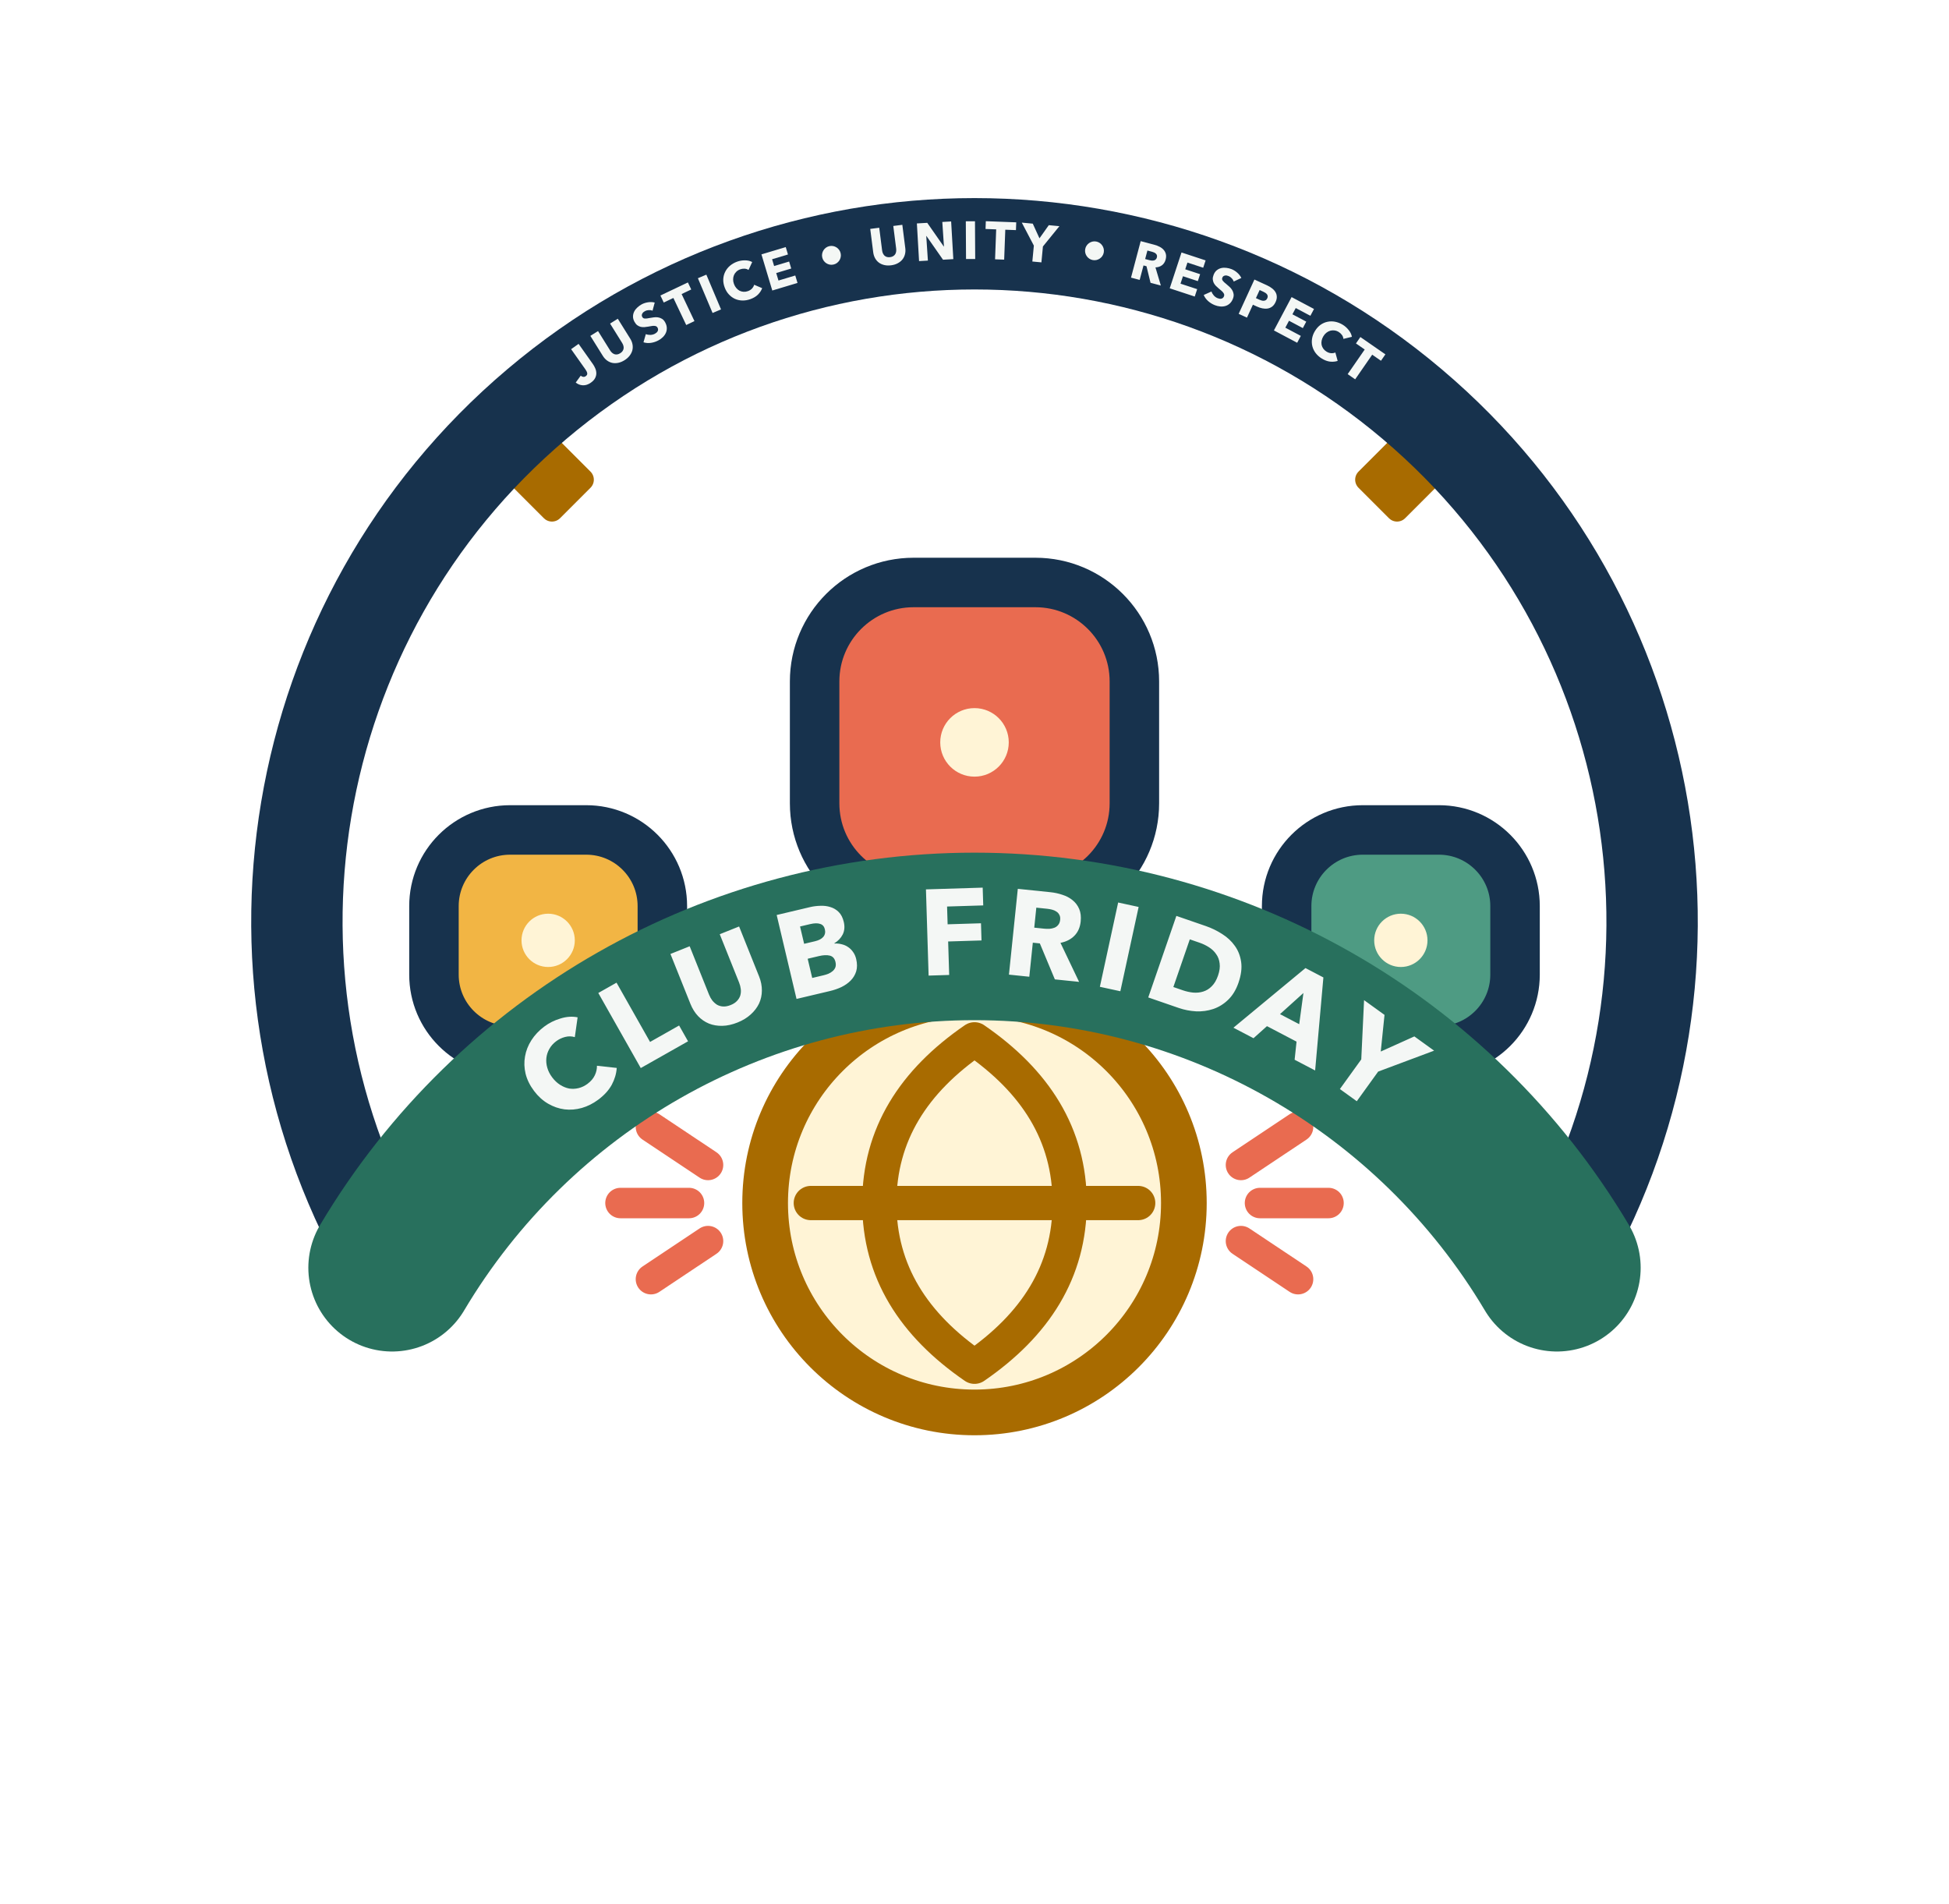
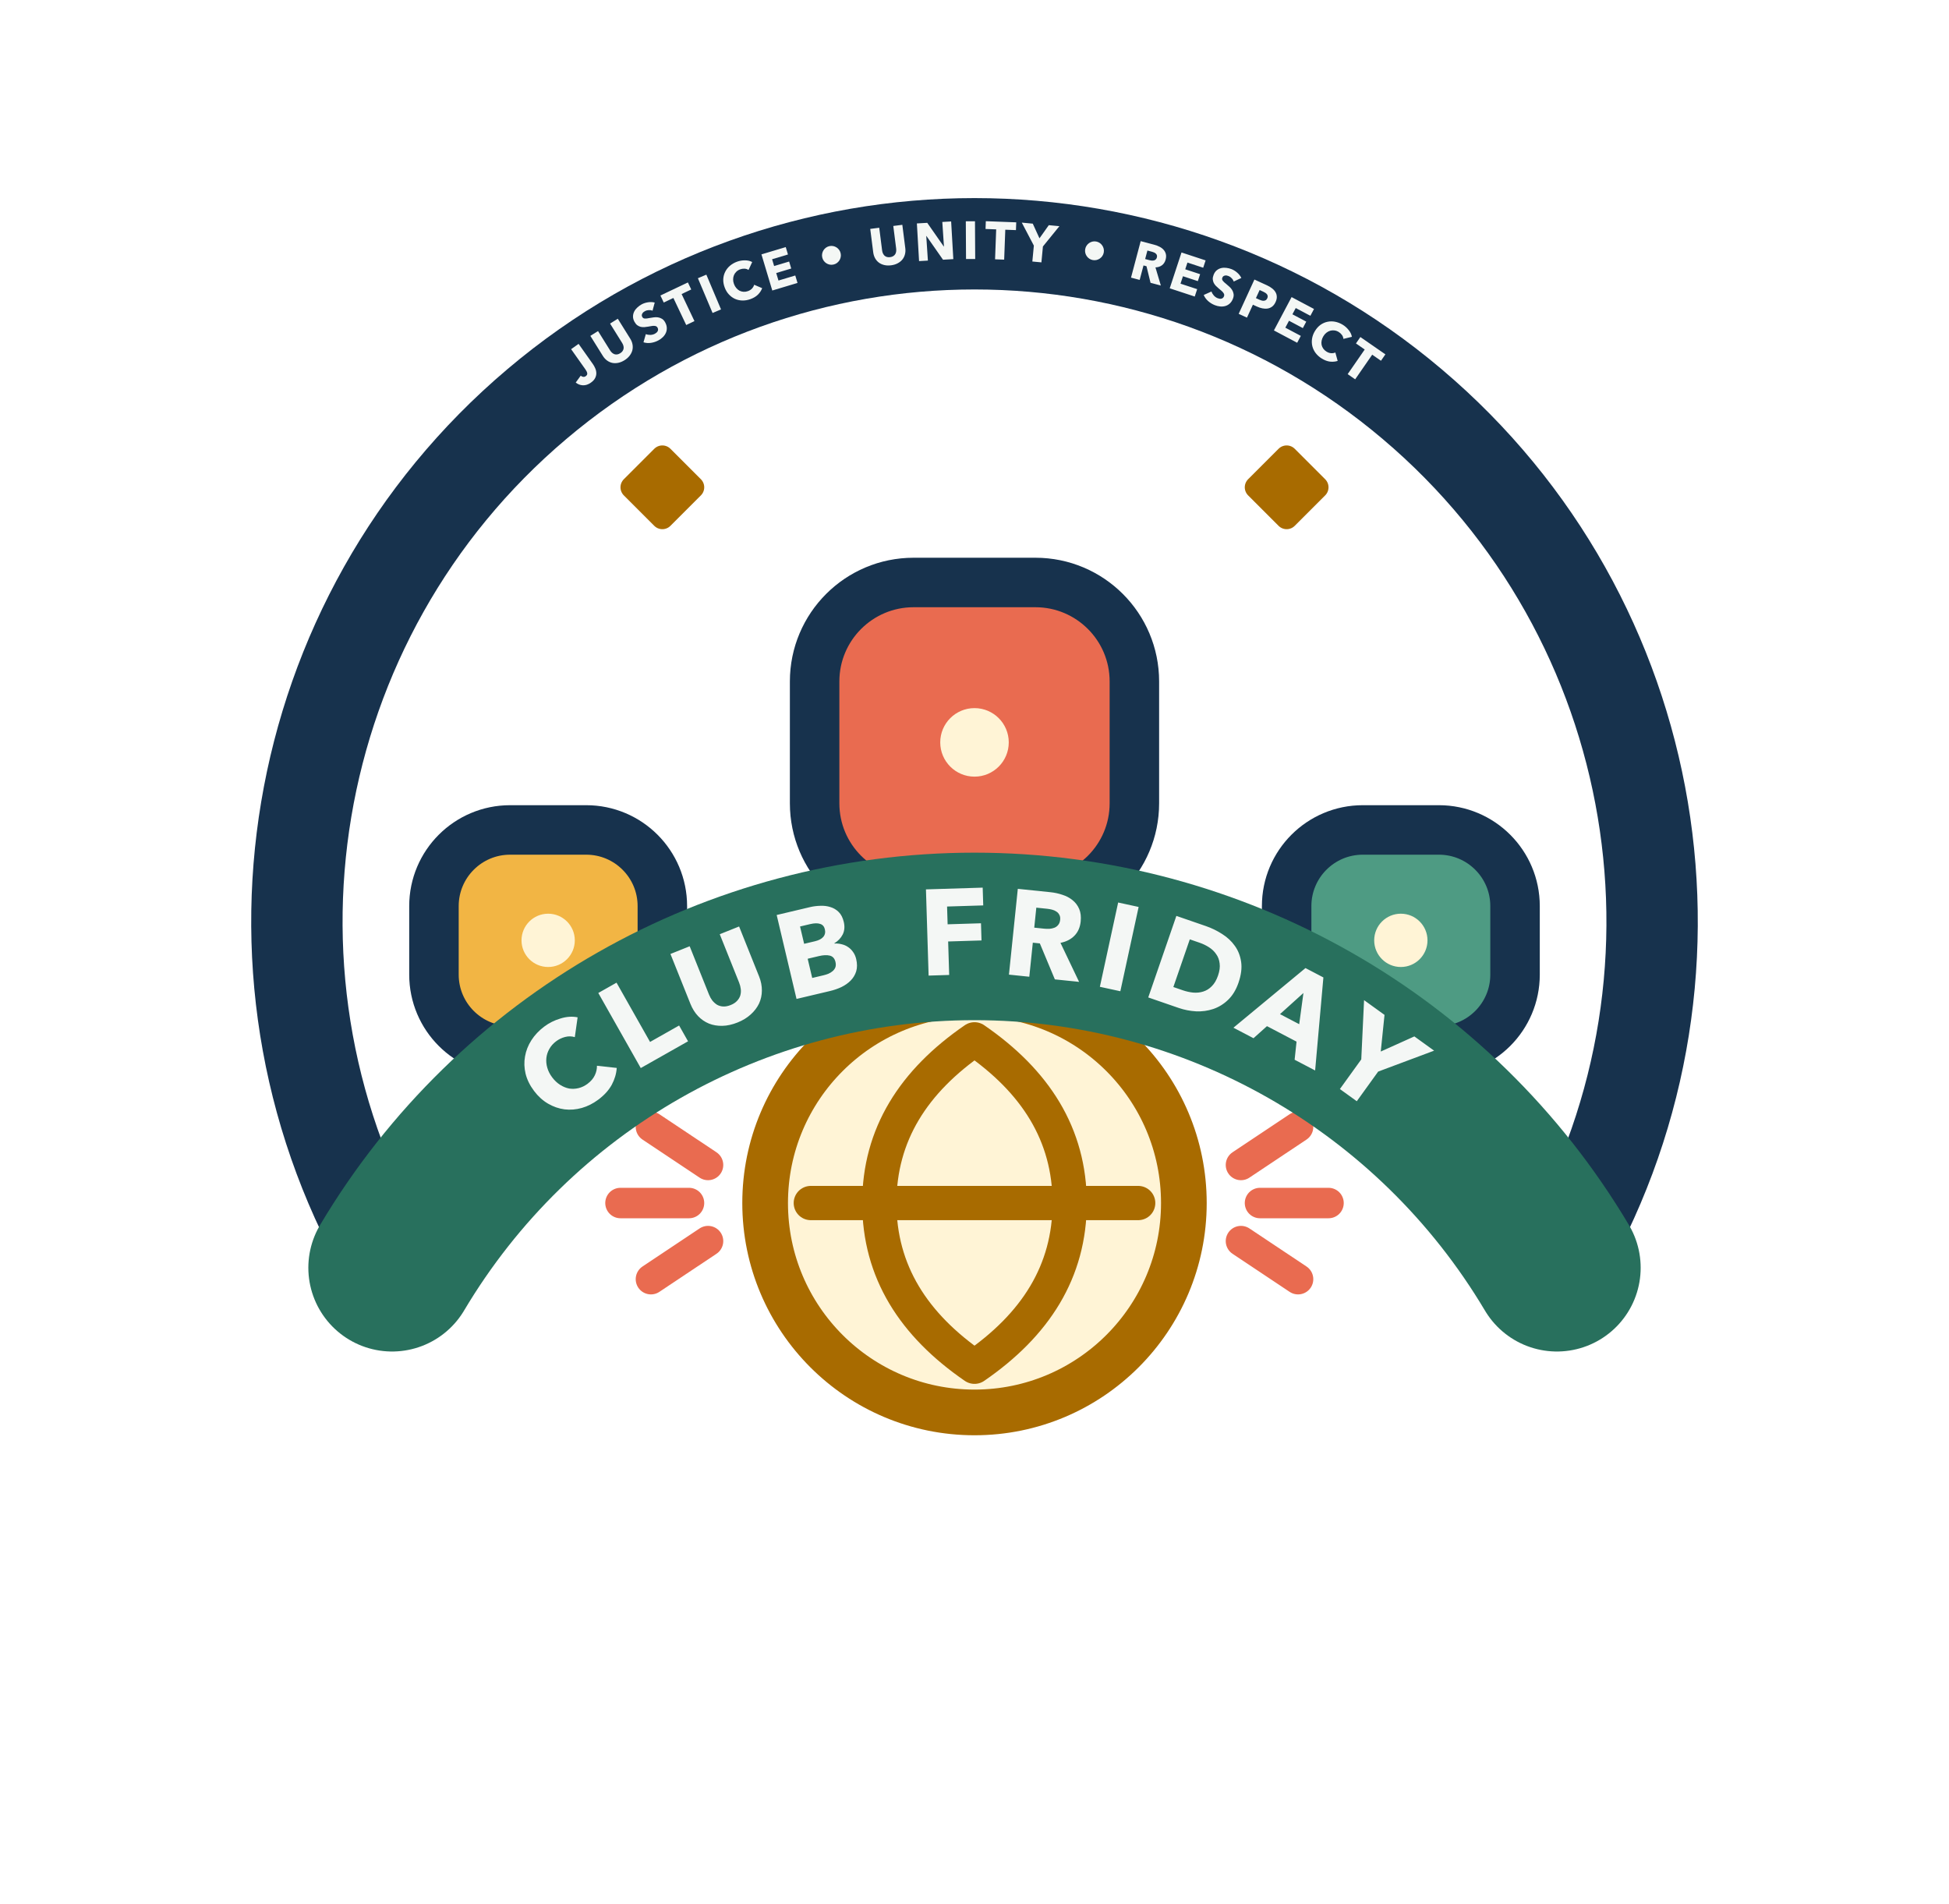
<svg xmlns="http://www.w3.org/2000/svg" viewBox="0 0 512 500" role="img" aria-labelledby="title desc" version="1.1" id="svg15">
  <g stroke="#17324D" stroke-width="13" stroke-linecap="round" stroke-linejoin="round" id="g8">
    <path fill="none" stroke="#17324D" d="M103 333a178 178 0 1 1 306 0" id="path1" />
    <g id="younger-member" aria-label="younger-member">
      <rect x="114" y="218" width="60" height="58" rx="20" fill="#F2B544" stroke="#17324D" id="rect1" />
      <circle cx="144" cy="247" r="7" fill="#FFF4D6" stroke="none" id="circle1" />
    </g>
    <g id="adult-member" aria-label="adult-member">
      <rect x="214" y="153" width="84" height="84" rx="26" fill="#E96B50" stroke="#17324D" id="rect2" />
      <circle cx="256" cy="195" r="9" fill="#FFF4D6" stroke="none" id="circle2" />
    </g>
    <g id="older-member" aria-label="older-member">
      <rect x="338" y="218" width="60" height="58" rx="20" fill="#4E9B83" stroke="#17324D" id="rect3" />
      <circle cx="368" cy="247" r="7" fill="#FFF4D6" stroke="none" id="circle3" />
    </g>
    <circle cx="256" cy="316" r="55" fill="#FFF4D6" stroke="#A86B00" stroke-width="12" id="circle4" />
    <path fill="none" stroke="#A86B00" stroke-width="9" d="M256 273c-16 11-25 25-25 43s9 32 25 43m0-86c16 11 25 25 25 43s-9 32-25 43m-43-43h86" id="path4" />
    <path fill="none" stroke="#E96B50" stroke-width="8" d="M181 316h-18M186 306l-15-10M186 326l-15 10M331 316h18M326 306l15-10M326 326l15 10" id="path5" />
    <path fill="none" stroke="#28705D" d="M103 333a178 178 0 0 1 306 0" id="path6" />
-     <path fill="#A86B00" stroke="#A86B00" stroke-width="6" d="m145 118 8 8-8 8-8-8z" id="path7" />
-     <path fill="#A86B00" stroke="#A86B00" stroke-width="6" d="m367 118 8 8-8 8-8-8z" id="path8" />
+     <path fill="#A86B00" stroke="#A86B00" stroke-width="6" d="m174 120 8 8-8 8-8-8z" id="path7" />
+     <path fill="#A86B00" stroke="#A86B00" stroke-width="6" d="m338 120 8 8-8 8-8-8z" id="path8" />
  </g>
  <defs id="defs8">
    <path id="motto-arc" d="M103 333a178 178 0 1 1 306 0" />
    <path id="name-arc" d="M103 333a178 178 0 0 1 306 0" />
  </defs>
  <path d="M103 333a178 178 0 1 1 306 0" fill="none" stroke="#17324D" stroke-width="24" stroke-linecap="round" id="path9" />
  <path d="M103 333a178 178 0 0 1 306 0" fill="none" stroke="#28705D" stroke-width="44" stroke-linecap="round" id="path10" />
  <g font-family="Avenir Next, Trebuchet MS, Arial, sans-serif" text-anchor="middle" id="g15">
    <g id="text14" style="font-weight:700;font-size:14px;letter-spacing:1.5" aria-label="JUSTICE•UNITY•RESPECT">
      <path style="fill:#f4f7f5" d="m 155.767,95.652 q 0.34,0.48 0.597,1.087 0.269,0.598 0.287,1.254 0.022,0.636 -0.302,1.294 -0.312,0.65 -1.135,1.232 -1.029,0.728 -2.086,0.687 -1.066,-0.052 -1.885,-0.724 l 1.313,-1.804 q 0.306,0.263 0.65,0.312 0.355,0.041 0.663,-0.178 0.48,-0.34 0.394,-0.776 -0.074,-0.445 -0.455,-0.982 l -3.777,-5.337 1.966,-1.391 3.769,5.325 z m 9.796,-6.688 q 0.474,0.76 0.605,1.553 0.136,0.773 -0.058,1.521 -0.201,0.736 -0.723,1.408 -0.51,0.664 -1.329,1.175 -0.832,0.519 -1.652,0.684 -0.821,0.165 -1.558,0.015 -0.745,-0.163 -1.379,-0.625 -0.642,-0.474 -1.116,-1.234 l -3.267,-5.239 2.02,-1.259 3.163,5.073 q 0.215,0.345 0.491,0.602 0.288,0.25 0.621,0.388 0.338,0.119 0.724,0.076 0.398,-0.05 0.825,-0.317 0.428,-0.267 0.636,-0.594 0.22,-0.335 0.262,-0.691 0.035,-0.368 -0.075,-0.729 -0.109,-0.361 -0.324,-0.705 l -3.163,-5.073 2.031,-1.267 3.267,5.239 z m 5.857,-7.349 q -0.458,-0.198 -1.008,-0.154 -0.544,0.025 -0.95,0.245 -0.209,0.114 -0.411,0.271 -0.189,0.15 -0.301,0.355 -0.119,0.192 -0.148,0.431 -0.024,0.22 0.116,0.478 0.12,0.221 0.287,0.322 0.179,0.094 0.411,0.111 0.245,0.011 0.544,-0.025 0.293,-0.047 0.654,-0.116 0.523,-0.093 1.103,-0.169 0.573,-0.088 1.127,-0.007 0.554,0.082 1.053,0.384 0.492,0.29 0.846,0.942 0.407,0.751 0.425,1.458 0.023,0.688 -0.251,1.299 -0.274,0.611 -0.783,1.11 -0.509,0.5 -1.149,0.847 -0.935,0.508 -1.982,0.662 -1.054,0.142 -1.96,-0.147 l 0.616,-2.151 q 0.534,0.22 1.197,0.21 0.669,-0.029 1.186,-0.309 0.234,-0.127 0.429,-0.296 0.195,-0.169 0.295,-0.367 0.112,-0.204 0.11,-0.442 -0.002,-0.238 -0.142,-0.496 -0.134,-0.246 -0.35,-0.352 -0.217,-0.105 -0.524,-0.114 -0.302,-0.027 -0.706,0.049 -0.399,0.057 -0.903,0.156 -0.492,0.092 -0.998,0.128 -0.494,0.029 -0.967,-0.08 -0.468,-0.128 -0.885,-0.427 -0.412,-0.318 -0.732,-0.909 -0.394,-0.726 -0.379,-1.403 0.015,-0.677 0.314,-1.27 0.299,-0.593 0.822,-1.068 0.516,-0.487 1.131,-0.821 0.738,-0.401 1.648,-0.544 0.922,-0.15 1.788,0.065 z m 7.638,-4.377 3.375,7.107 -2.163,1.027 -3.375,-7.107 -2.529,1.201 -0.877,-1.846 7.221,-3.43 0.877,1.846 z m 8.136,4.973 -3.856,-9.131 2.218,-0.937 3.856,9.131 z M 200.224,75.696 q -0.358,0.936 -1.11,1.689 -0.758,0.74 -1.941,1.174 -1.078,0.395 -2.128,0.377 -1.037,-0.022 -1.944,-0.421 -0.911,-0.412 -1.625,-1.179 -0.714,-0.767 -1.113,-1.858 -0.41,-1.117 -0.361,-2.164 0.062,-1.052 0.514,-1.933 0.447,-0.895 1.242,-1.574 0.795,-0.679 1.86,-1.069 0.986,-0.361 2.062,-0.353 1.085,-0.01 1.922,0.444 l -0.966,2.084 q -0.474,-0.318 -1.064,-0.341 -0.59,-0.022 -1.129,0.175 -0.592,0.217 -1.009,0.623 -0.409,0.389 -0.624,0.9 -0.215,0.511 -0.22,1.109 -0.009,0.585 0.217,1.203 0.231,0.631 0.621,1.084 0.39,0.454 0.871,0.709 0.49,0.238 1.053,0.27 0.563,0.032 1.142,-0.18 0.67,-0.246 1.074,-0.692 0.403,-0.446 0.551,-0.977 l 2.104,0.899 z m 2.656,0.613 -2.85,-9.493 6.383,-1.916 0.584,1.944 -4.17,1.252 0.535,1.783 3.942,-1.183 0.551,1.837 -3.942,1.183 0.592,1.971 4.412,-1.324 0.588,1.958 z" id="path15" />
      <path style="fill:#f4f7f5" d="m 220.84,66.548 q 0.109,0.506 0.011,0.986 -0.098,0.479 -0.355,0.878 -0.258,0.399 -0.655,0.685 -0.397,0.286 -0.903,0.395 -0.506,0.109 -0.986,0.011 -0.479,-0.098 -0.878,-0.355 -0.399,-0.258 -0.685,-0.655 -0.286,-0.397 -0.395,-0.903 -0.109,-0.506 -0.011,-0.986 0.098,-0.479 0.355,-0.878 0.258,-0.399 0.655,-0.685 0.397,-0.286 0.903,-0.395 0.506,-0.109 0.986,-0.011 0.479,0.098 0.878,0.355 0.399,0.258 0.685,0.655 0.286,0.397 0.395,0.903 z" id="path16" />
      <path style="fill:#f4f7f5" d="m 237.819,65.176 q 0.113,0.889 -0.099,1.664 -0.2,0.759 -0.688,1.358 -0.49,0.584 -1.245,0.977 -0.741,0.39 -1.699,0.512 -0.972,0.124 -1.787,-0.069 -0.815,-0.193 -1.422,-0.638 -0.609,-0.459 -0.992,-1.144 -0.385,-0.699 -0.498,-1.588 l -0.778,-6.125 2.361,-0.3 0.754,5.93 q 0.051,0.403 0.194,0.752 0.157,0.347 0.402,0.612 0.258,0.25 0.626,0.372 0.382,0.121 0.882,0.057 0.5,-0.064 0.826,-0.274 0.34,-0.213 0.527,-0.519 0.185,-0.32 0.236,-0.693 0.051,-0.373 1.6e-4,-0.776 l -0.754,-5.93 2.375,-0.302 0.778,6.125 z m 9.907,3.044 -4.358,-6.24 -0.042,0.002 0.431,6.468 -2.32,0.134 -0.573,-9.895 2.725,-0.158 4.343,6.227 0.042,-0.002 -0.43,-6.454 2.32,-0.134 0.573,9.895 z m 6.05,-0.178 -0.058,-9.912 2.408,-0.014 0.058,9.912 z m 10.313,-7.703 -0.295,7.862 -2.392,-0.09 0.295,-7.862 -2.798,-0.105 0.076,-2.043 7.988,0.299 -0.076,2.043 z m 9.886,4.398 -0.397,4.181 -2.383,-0.226 0.397,-4.181 -3.168,-6.038 2.885,0.274 1.758,3.851 2.451,-3.452 2.787,0.264 z" id="path17" />
      <path style="fill:#f4f7f5" d="m 289.958,66.311 q -0.091,0.51 -0.363,0.916 -0.272,0.406 -0.662,0.678 -0.39,0.272 -0.865,0.386 -0.476,0.114 -0.985,0.023 -0.51,-0.091 -0.916,-0.363 -0.406,-0.272 -0.678,-0.662 -0.272,-0.39 -0.386,-0.865 -0.114,-0.476 -0.023,-0.985 0.091,-0.51 0.363,-0.916 0.272,-0.406 0.662,-0.678 0.39,-0.272 0.865,-0.386 0.476,-0.114 0.985,-0.023 0.51,0.091 0.916,0.363 0.406,0.272 0.678,0.662 0.272,0.39 0.386,0.865 0.114,0.476 0.023,0.985 z" id="path18" />
      <path style="fill:#f4f7f5" d="m 302.245,74.283 -1.062,-4.352 -0.785,-0.208 -1.009,3.802 -2.273,-0.603 2.542,-9.581 3.654,0.969 q 0.69,0.183 1.3,0.504 0.627,0.311 1.052,0.786 0.438,0.478 0.602,1.116 0.164,0.637 -0.055,1.463 -0.258,0.974 -0.962,1.497 -0.704,0.523 -1.713,0.56 l 1.416,4.764 z m 1.668,-6.669 q 0.09,-0.338 -0.005,-0.581 -0.078,-0.252 -0.279,-0.422 -0.184,-0.179 -0.458,-0.295 -0.26,-0.112 -0.517,-0.181 l -1.231,-0.327 -0.592,2.233 1.096,0.291 q 0.284,0.075 0.593,0.114 0.312,0.025 0.588,-0.032 0.276,-0.057 0.486,-0.248 0.223,-0.187 0.32,-0.552 z m 3.372,8.118 3.096,-9.416 6.331,2.082 -0.634,1.928 -4.136,-1.36 -0.582,1.769 3.91,1.286 -0.599,1.822 -3.91,-1.286 -0.643,1.955 4.376,1.439 -0.638,1.942 z m 16.807,-1.778 q -0.144,-0.477 -0.531,-0.87 -0.369,-0.4 -0.8,-0.569 -0.222,-0.087 -0.472,-0.14 -0.237,-0.048 -0.465,-0.002 -0.223,0.033 -0.425,0.164 -0.184,0.124 -0.291,0.397 -0.092,0.235 -0.062,0.427 0.043,0.197 0.18,0.386 0.15,0.194 0.369,0.4 0.225,0.193 0.51,0.425 0.408,0.34 0.84,0.735 0.437,0.382 0.732,0.858 0.295,0.476 0.385,1.053 0.095,0.563 -0.175,1.254 -0.311,0.795 -0.841,1.264 -0.511,0.461 -1.155,0.645 -0.643,0.184 -1.354,0.116 -0.71,-0.068 -1.388,-0.333 -0.991,-0.388 -1.784,-1.089 -0.788,-0.714 -1.15,-1.593 l 2.042,-0.914 q 0.176,0.55 0.611,1.051 0.453,0.493 1.001,0.708 0.248,0.097 0.503,0.137 0.255,0.04 0.47,-0.011 0.228,-0.046 0.409,-0.201 0.181,-0.155 0.288,-0.428 0.102,-0.261 0.043,-0.494 -0.059,-0.234 -0.25,-0.474 -0.173,-0.248 -0.492,-0.509 -0.301,-0.268 -0.701,-0.59 -0.387,-0.317 -0.741,-0.681 -0.341,-0.359 -0.562,-0.791 -0.203,-0.44 -0.244,-0.952 -0.022,-0.52 0.223,-1.146 0.301,-0.769 0.828,-1.194 0.527,-0.425 1.173,-0.578 0.646,-0.153 1.346,-0.059 0.705,0.081 1.357,0.336 0.782,0.306 1.478,0.91 0.709,0.608 1.102,1.409 z m 11.002,5.381 q -0.362,0.789 -0.906,1.202 -0.538,0.4 -1.186,0.503 -0.648,0.103 -1.367,-0.042 -0.719,-0.145 -1.419,-0.466 l -1.082,-0.496 -1.558,3.398 -2.176,-0.998 4.133,-9.009 3.309,1.518 q 0.738,0.339 1.304,0.783 0.585,0.438 0.904,0.984 0.338,0.54 0.36,1.197 0.041,0.65 -0.315,1.426 z m -2.182,-0.985 q 0.146,-0.318 0.112,-0.58 -0.034,-0.262 -0.198,-0.476 -0.164,-0.214 -0.426,-0.38 -0.25,-0.161 -0.542,-0.295 l -0.954,-0.438 -0.975,2.125 0.916,0.42 q 0.305,0.14 0.609,0.218 0.303,0.078 0.578,0.049 0.287,-0.022 0.508,-0.167 0.226,-0.158 0.372,-0.476 z m 1.744,8.444 4.643,-8.757 5.888,3.122 -0.951,1.793 -3.847,-2.04 -0.872,1.645 3.636,1.928 -0.898,1.695 -3.636,-1.928 -0.964,1.818 4.069,2.158 -0.957,1.806 z m 16.749,8.008 q -0.955,0.303 -2.013,0.184 -1.051,-0.132 -2.127,-0.787 -0.981,-0.597 -1.621,-1.43 -0.628,-0.825 -0.882,-1.783 -0.246,-0.969 -0.09,-2.005 0.156,-1.036 0.76,-2.029 0.619,-1.016 1.468,-1.63 0.861,-0.607 1.832,-0.802 0.979,-0.207 2.005,-0.009 1.026,0.199 1.995,0.789 0.897,0.546 1.561,1.393 0.684,0.842 0.85,1.78 l -2.232,0.542 q -0.047,-0.569 -0.397,-1.045 -0.35,-0.475 -0.84,-0.774 -0.538,-0.328 -1.116,-0.401 -0.559,-0.078 -1.093,0.072 -0.534,0.15 -1.005,0.519 -0.463,0.357 -0.806,0.919 -0.349,0.574 -0.461,1.161 -0.112,0.588 -0.012,1.124 0.119,0.531 0.445,0.992 0.326,0.461 0.852,0.781 0.61,0.371 1.21,0.409 0.6,0.038 1.108,-0.178 l 0.607,2.206 z m 9.073,-1.636 -4.477,6.47 -1.969,-1.362 4.477,-6.47 -2.302,-1.593 1.163,-1.681 6.573,4.549 -1.163,1.681 z" id="path19" />
    </g>
    <path d="m 162.018,280.513 q -0.163,2.285 -1.312,4.431 -1.168,2.12 -3.47,3.851 -2.097,1.577 -4.406,2.234 -2.284,0.637 -4.531,0.365 -2.266,-0.298 -4.335,-1.504 -2.069,-1.207 -3.666,-3.329 -1.635,-2.174 -2.221,-4.496 -0.56,-2.342 -0.154,-4.569 0.387,-2.253 1.677,-4.265 1.29,-2.011 3.361,-3.57 1.918,-1.443 4.279,-2.137 2.367,-0.739 4.499,-0.301 l -0.735,5.198 q -1.249,-0.382 -2.554,-0.041 -1.305,0.341 -2.354,1.13 -1.151,0.866 -1.795,2.031 -0.638,1.121 -0.771,2.382 -0.133,1.261 0.253,2.572 0.367,1.286 1.271,2.488 0.923,1.227 2.076,1.962 1.153,0.734 2.376,0.976 1.229,0.197 2.483,-0.106 1.254,-0.303 2.379,-1.149 1.304,-0.981 1.891,-2.224 0.587,-1.242 0.56,-2.503 l 5.198,0.575 z m 6.308,0.032 -11.155,-19.72 4.791,-2.71 8.807,15.57 7.632,-4.317 2.348,4.15 z m 31.08,-24.088 q 0.761,1.901 0.738,3.737 -0.005,1.795 -0.742,3.399 -0.748,1.575 -2.192,2.877 -1.414,1.29 -3.464,2.111 -2.079,0.833 -3.993,0.875 -1.913,0.042 -3.512,-0.593 -1.611,-0.665 -2.853,-1.96 -1.254,-1.325 -2.016,-3.226 l -5.246,-13.101 5.05,-2.022 5.079,12.685 q 0.345,0.862 0.862,1.551 0.547,0.677 1.242,1.123 0.713,0.404 1.599,0.463 0.915,0.047 1.985,-0.381 1.069,-0.428 1.669,-1.082 0.63,-0.666 0.867,-1.45 0.226,-0.814 0.124,-1.67 -0.101,-0.856 -0.446,-1.717 l -5.079,-12.685 5.08,-2.034 5.246,13.101 z m 25.513,-4.548 q 0.427,1.806 0.006,3.221 -0.429,1.384 -1.436,2.411 -1.007,1.027 -2.451,1.731 -1.421,0.665 -3.009,1.041 l -8.782,2.077 -5.215,-22.048 8.782,-2.077 q 1.277,-0.302 2.682,-0.338 1.398,-0.068 2.643,0.329 1.237,0.365 2.18,1.293 0.943,0.928 1.341,2.609 0.435,1.837 -0.275,3.288 -0.717,1.419 -2.211,2.331 l 0.015,0.062 q 0.971,-0.065 1.884,0.179 0.937,0.206 1.683,0.72 0.777,0.507 1.326,1.298 0.58,0.784 0.838,1.873 z m -8.229,-7.82 q -0.265,-1.121 -1.255,-1.413 -0.966,-0.331 -2.648,0.067 l -2.616,0.619 1.075,4.547 2.865,-0.678 q 1.495,-0.354 2.164,-1.137 0.693,-0.822 0.414,-2.005 z m 2.786,8.581 q -0.324,-1.37 -1.477,-1.656 -1.153,-0.286 -2.866,0.119 l -2.958,0.7 1.193,5.045 2.99,-0.707 q 0.623,-0.147 1.255,-0.395 0.656,-0.287 1.119,-0.692 0.494,-0.413 0.719,-0.992 0.217,-0.61 0.026,-1.42 z m 29.319,-14.554 0.144,4.67 8.764,-0.27 0.139,4.51 -8.764,0.27 0.271,8.796 -5.405,0.167 -0.698,-22.645 14.905,-0.46 0.144,4.67 z m 28.316,19.137 -3.945,-9.448 -1.846,-0.191 -0.925,8.944 -5.348,-0.553 2.33,-22.536 8.594,0.888 q 1.623,0.168 3.115,0.676 1.527,0.48 2.654,1.4 1.159,0.924 1.756,2.305 0.597,1.381 0.396,3.322 -0.237,2.292 -1.64,3.723 -1.403,1.431 -3.668,1.873 l 4.892,10.253 z m 1.393,-15.652 q 0.082,-0.796 -0.219,-1.309 -0.266,-0.542 -0.78,-0.853 -0.48,-0.339 -1.138,-0.504 -0.627,-0.161 -1.232,-0.224 l -2.897,-0.299 -0.543,5.252 2.578,0.267 q 0.668,0.069 1.379,0.046 0.713,-0.055 1.316,-0.282 0.603,-0.227 1.009,-0.732 0.438,-0.502 0.527,-1.361 z m 10.43,17.601 4.804,-22.141 5.379,1.167 -4.804,22.141 z m 36.42,-1.078 q -0.97,2.813 -2.739,4.505 -1.728,1.672 -3.911,2.408 -2.143,0.716 -4.51,0.611 -2.357,-0.136 -4.565,-0.897 l -7.986,-2.755 7.387,-21.418 7.744,2.671 q 2.269,0.783 4.289,2.089 2.031,1.276 3.327,3.111 1.307,1.805 1.656,4.227 0.349,2.422 -0.694,5.447 z m -5.385,-1.857 q 0.626,-1.815 0.428,-3.204 -0.157,-1.408 -0.916,-2.448 -0.718,-1.06 -1.884,-1.801 -1.136,-0.73 -2.467,-1.189 l -2.571,-0.887 -4.32,12.524 2.45,0.845 q 1.392,0.48 2.766,0.616 1.416,0.116 2.634,-0.276 1.249,-0.382 2.241,-1.393 1.022,-1.001 1.638,-2.786 z m 20.127,22.094 0.503,-4.757 -7.768,-4.066 -3.537,3.169 -5.273,-2.76 18.926,-15.666 4.706,2.463 -2.17,24.436 z m 2.314,-17.534 -6.157,5.554 5.047,2.641 z m 19.631,20.647 -5.616,7.786 -4.438,-3.201 5.616,-7.786 0.735,-15.568 5.372,3.875 -0.986,9.626 8.824,-3.973 5.191,3.744 z" id="text15" style="font-weight:800;font-size:32px;letter-spacing:4;fill:#f4f7f5" aria-label="CLUB FRIDAY" />
  </g>
</svg>
